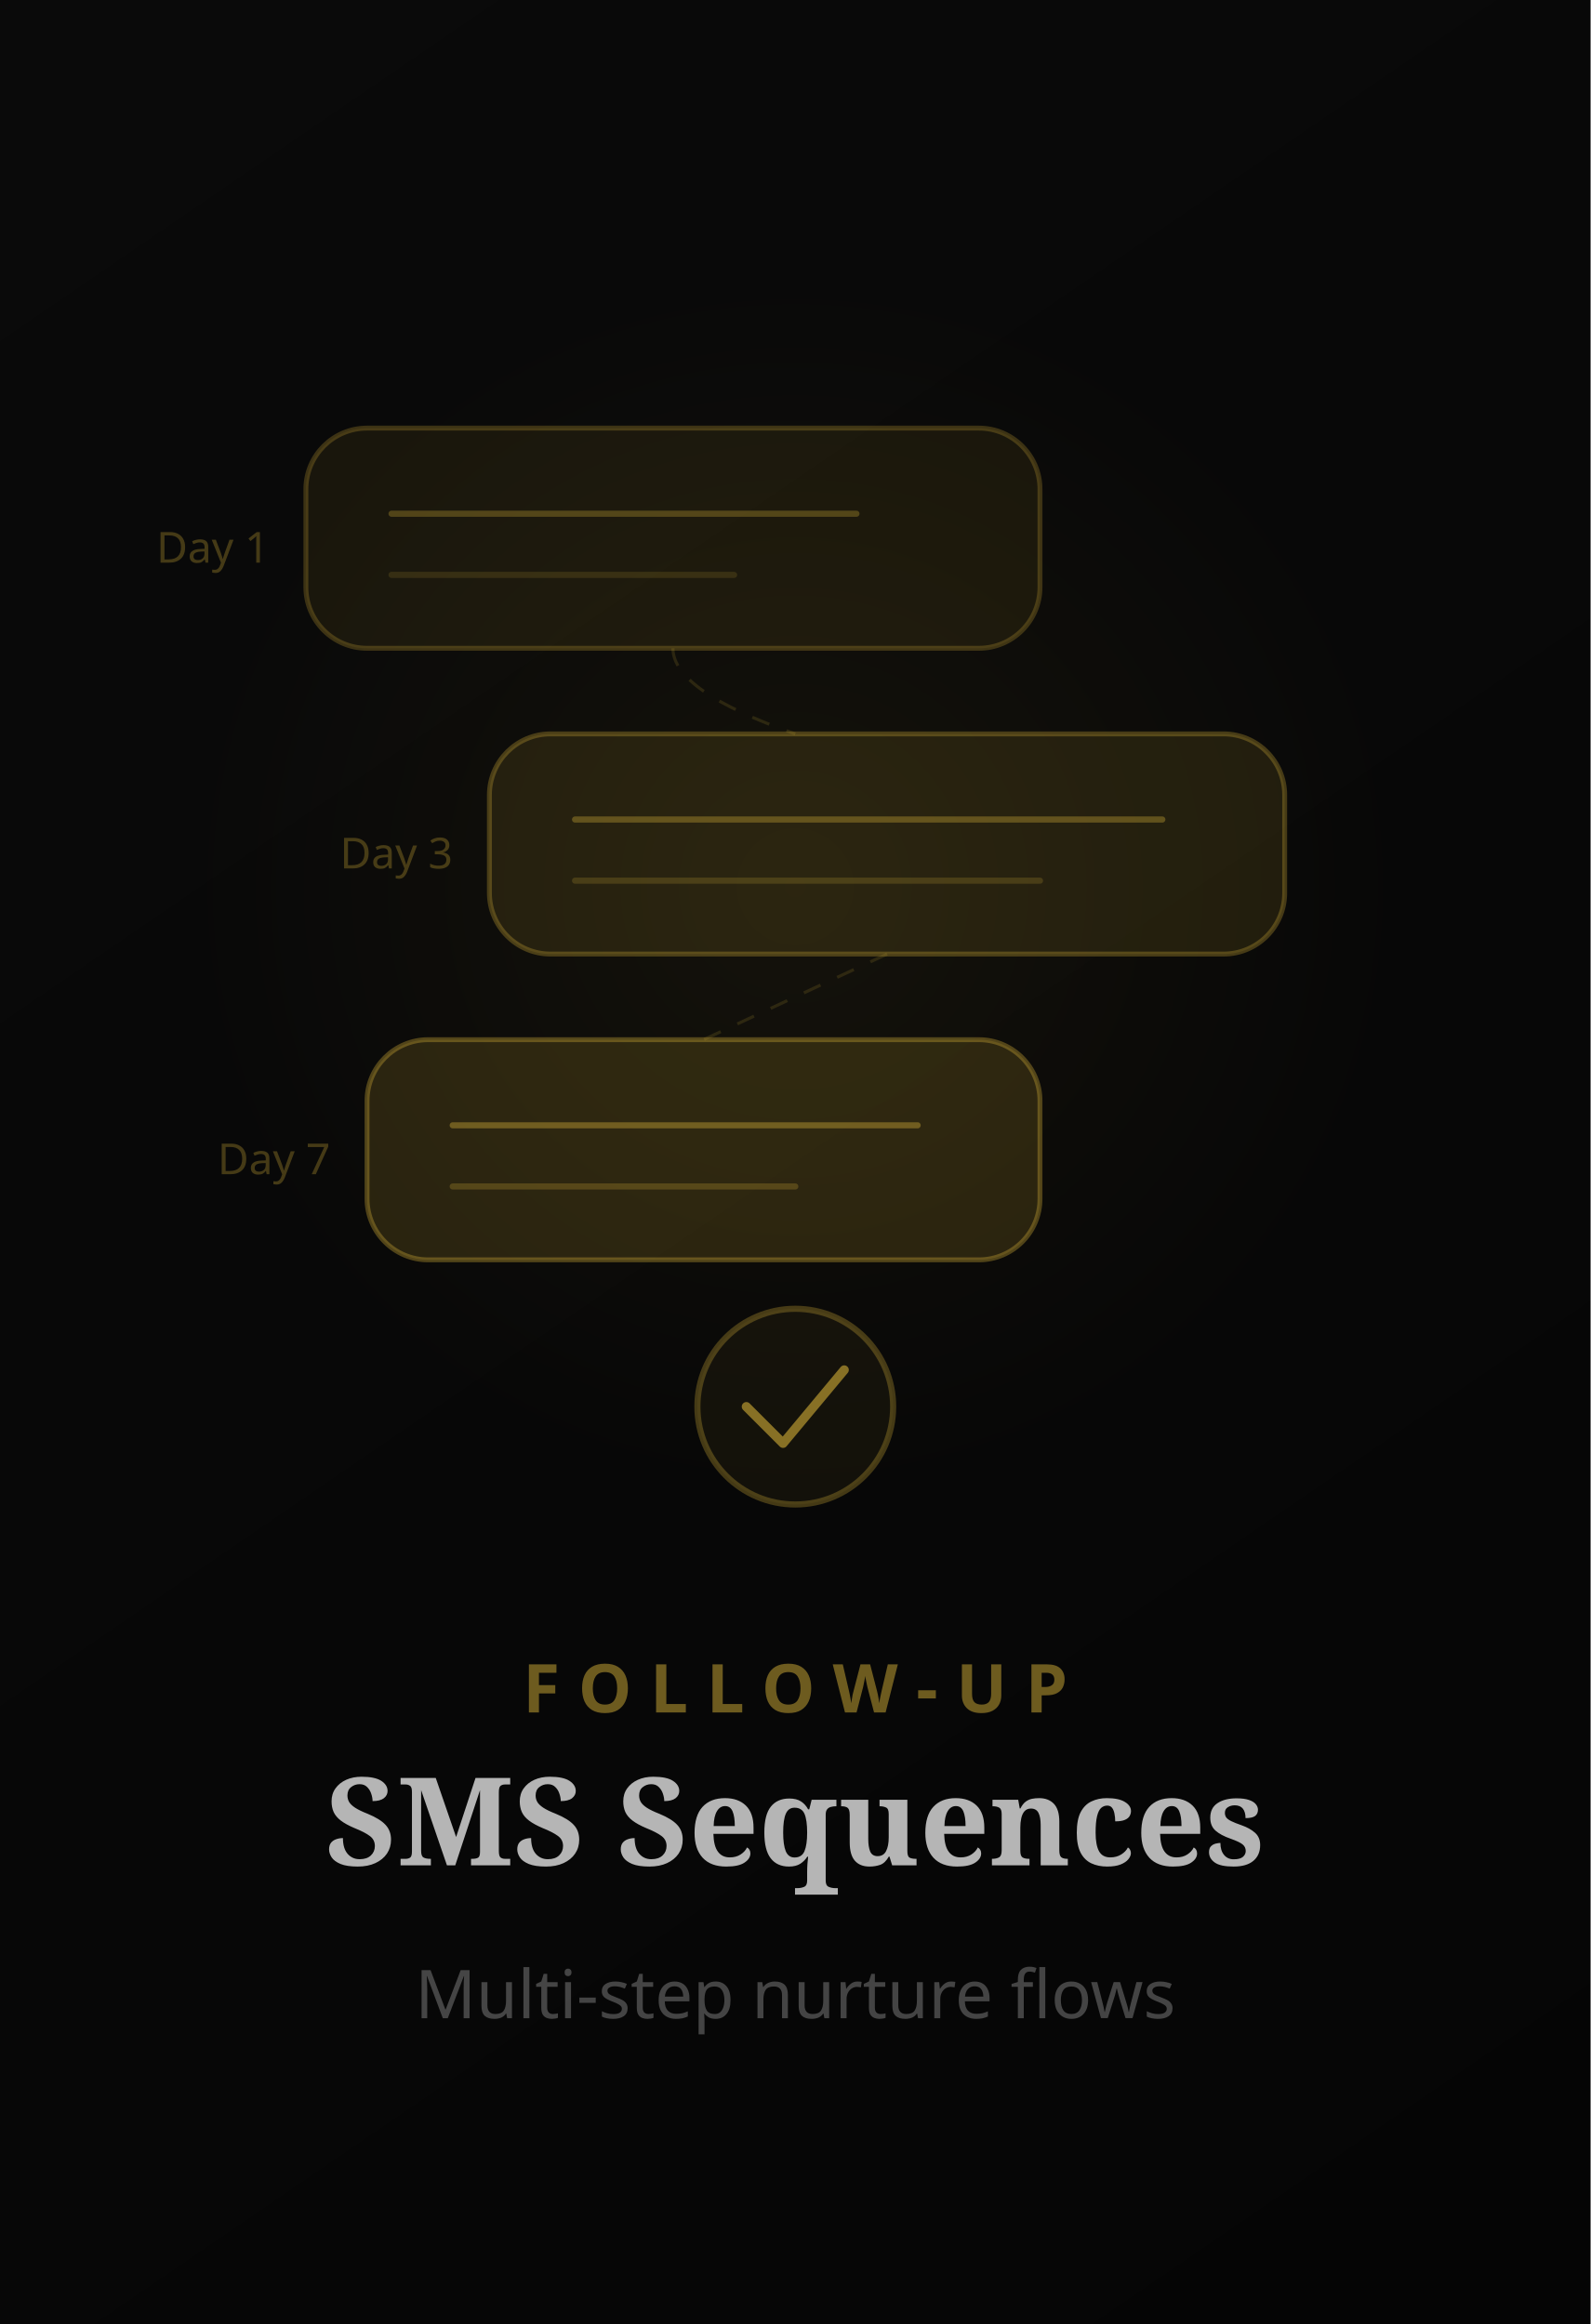
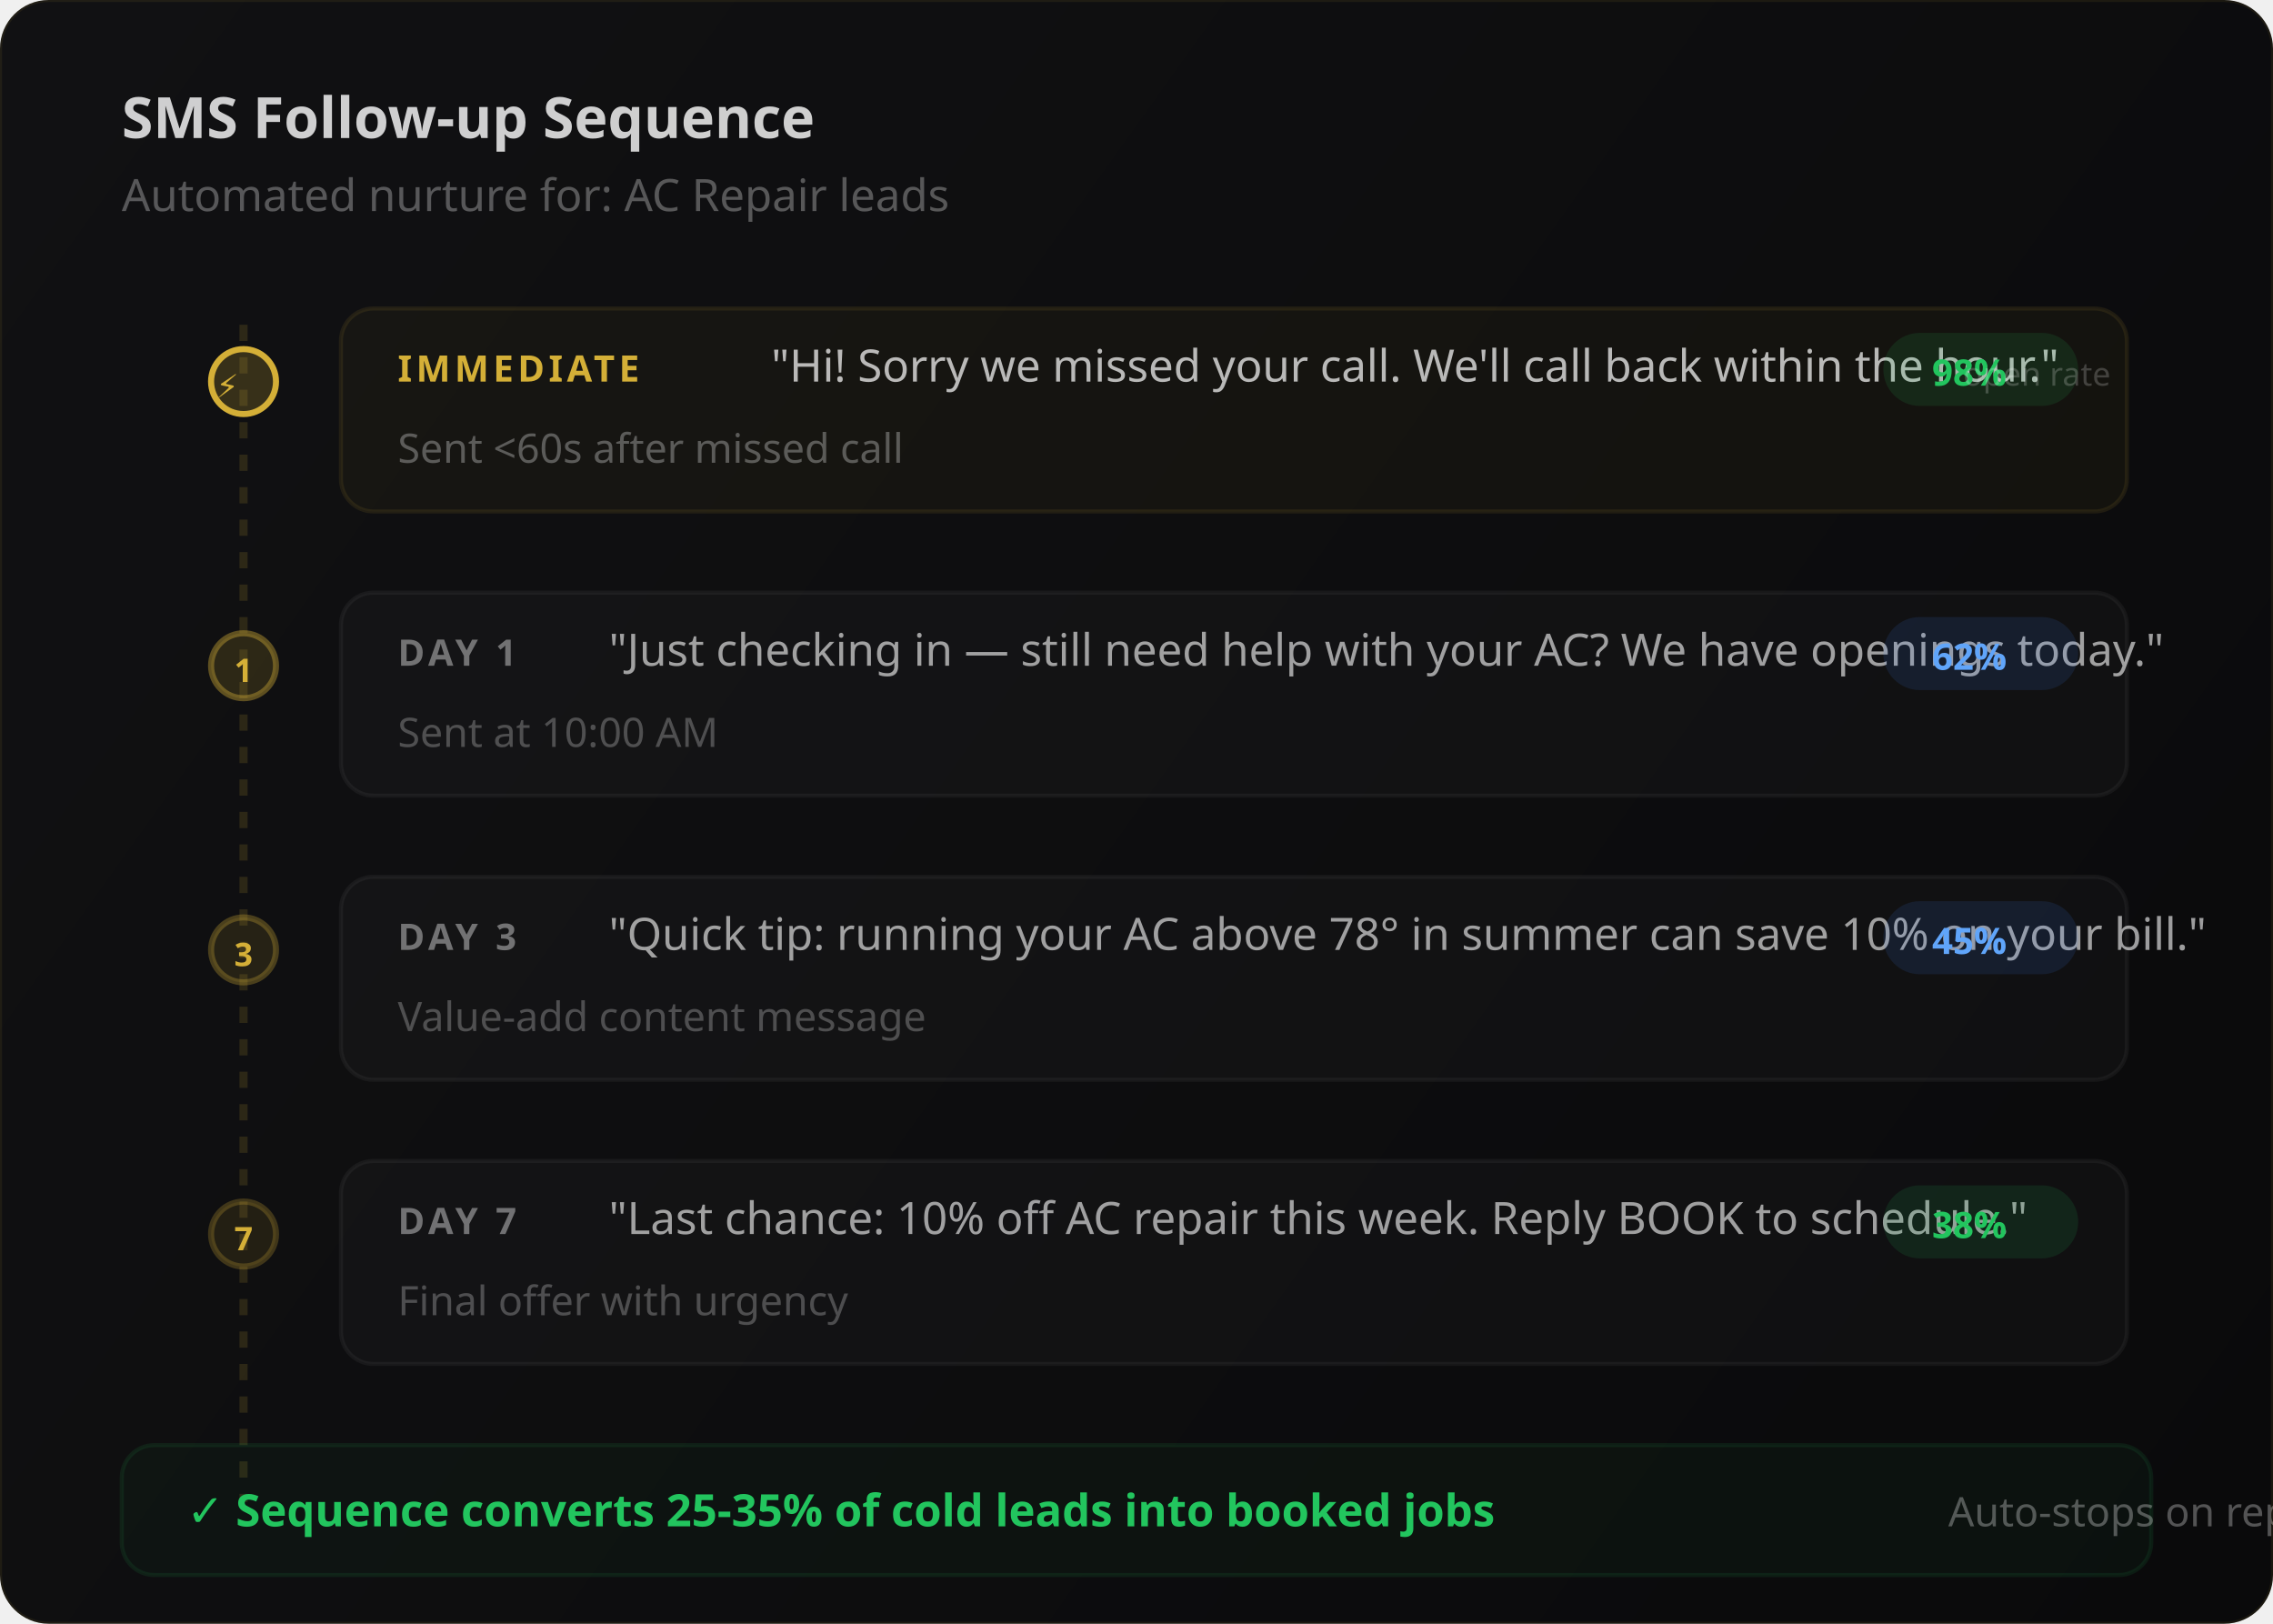
- <svg xmlns="http://www.w3.org/2000/svg" viewBox="0 0 260 380" fill="none">
+ <svg xmlns="http://www.w3.org/2000/svg" viewBox="0 0 560 400" fill="none">
  <defs>
-     <linearGradient id="bg4" x1="0" y1="0" x2="260" y2="380" gradientUnits="userSpaceOnUse">
-       <stop offset="0%" stop-color="#0a0a0a" />
-       <stop offset="100%" stop-color="#050505" />
+     <linearGradient id="sbg" x1="0" y1="0" x2="560" y2="400" gradientUnits="userSpaceOnUse">
+       <stop offset="0%" stop-color="#111113" />
+       <stop offset="100%" stop-color="#0a0a0b" />
    </linearGradient>
-     <radialGradient id="glow4" cx="130" cy="145" r="100" gradientUnits="userSpaceOnUse">
-       <stop offset="0%" stop-color="#D4AF37" stop-opacity="0.06" />
-       <stop offset="100%" stop-color="#D4AF37" stop-opacity="0" />
-     </radialGradient>
+     <clipPath id="sround">
+       <rect width="560" height="400" rx="12" />
+     </clipPath>
  </defs>
-   <rect width="260" height="380" fill="url(#bg4)" />
-   <rect width="260" height="380" fill="url(#glow4)" />
-   <rect x="50" y="70" width="120" height="36" rx="10" fill="#D4AF37" fill-opacity="0.08" stroke="#D4AF37" stroke-width="0.8" stroke-opacity="0.25" />
-   <line x1="64" y1="84" x2="140" y2="84" stroke="#D4AF37" stroke-width="1" stroke-opacity="0.3" stroke-linecap="round" />
-   <line x1="64" y1="94" x2="120" y2="94" stroke="#D4AF37" stroke-width="1" stroke-opacity="0.15" stroke-linecap="round" />
-   <text x="44" y="92" text-anchor="end" fill="#D4AF37" font-family="sans-serif" font-size="7" opacity="0.3">Day 1</text>
-   <rect x="80" y="120" width="130" height="36" rx="10" fill="#D4AF37" fill-opacity="0.12" stroke="#D4AF37" stroke-width="0.8" stroke-opacity="0.3" />
-   <line x1="94" y1="134" x2="190" y2="134" stroke="#D4AF37" stroke-width="1" stroke-opacity="0.35" stroke-linecap="round" />
-   <line x1="94" y1="144" x2="170" y2="144" stroke="#D4AF37" stroke-width="1" stroke-opacity="0.2" stroke-linecap="round" />
-   <text x="74" y="142" text-anchor="end" fill="#D4AF37" font-family="sans-serif" font-size="7" opacity="0.3">Day 3</text>
-   <rect x="60" y="170" width="110" height="36" rx="10" fill="#D4AF37" fill-opacity="0.16" stroke="#D4AF37" stroke-width="0.8" stroke-opacity="0.35" />
-   <line x1="74" y1="184" x2="150" y2="184" stroke="#D4AF37" stroke-width="1" stroke-opacity="0.4" stroke-linecap="round" />
-   <line x1="74" y1="194" x2="130" y2="194" stroke="#D4AF37" stroke-width="1" stroke-opacity="0.25" stroke-linecap="round" />
-   <text x="54" y="192" text-anchor="end" fill="#D4AF37" font-family="sans-serif" font-size="7" opacity="0.3">Day 7</text>
-   <path d="M110 106 Q 110 113 130 120" stroke="#D4AF37" stroke-width="0.5" fill="none" stroke-opacity="0.15" stroke-dasharray="3 3" />
-   <path d="M145 156 Q 130 163 115 170" stroke="#D4AF37" stroke-width="0.5" fill="none" stroke-opacity="0.15" stroke-dasharray="3 3" />
-   <circle cx="130" cy="230" r="16" stroke="#D4AF37" stroke-width="1" fill="#D4AF37" fill-opacity="0.06" stroke-opacity="0.3" />
-   <polyline points="122,230 128,236 138,224" stroke="#D4AF37" stroke-width="1.5" fill="none" stroke-opacity="0.6" stroke-linecap="round" stroke-linejoin="round" />
-   <text x="130" y="280" text-anchor="middle" fill="#D4AF37" font-family="sans-serif" font-size="11" font-weight="600" letter-spacing="3" opacity="0.5">FOLLOW-UP</text>
-   <text x="130" y="305" text-anchor="middle" fill="white" font-family="serif" font-size="20" font-weight="600" opacity="0.7">SMS Sequences</text>
-   <text x="130" y="330" text-anchor="middle" fill="white" font-family="sans-serif" font-size="11" opacity="0.25">Multi-step nurture flows</text>
+   <rect width="560" height="400" rx="12" fill="url(#sbg)" />
+   <g clip-path="url(#sround)">
+     <text x="30" y="34" fill="white" font-family="sans-serif" font-size="14" font-weight="600" opacity="0.8">SMS Follow-up Sequence</text>
+     <text x="30" y="52" fill="white" font-family="sans-serif" font-size="11" opacity="0.3">Automated nurture for: AC Repair leads</text>
+     <line x1="60" y1="80" x2="60" y2="370" stroke="rgba(212,175,55,0.15)" stroke-width="2" stroke-dasharray="4 4" />
+     <circle cx="60" cy="94" r="8" fill="rgba(212,175,55,0.2)" stroke="#D4AF37" stroke-width="1.5" />
+     <text x="56" y="98" fill="#D4AF37" font-family="sans-serif" font-size="8" font-weight="700" text-anchor="middle">⚡</text>
+     <rect x="84" y="76" width="440" height="50" rx="8" fill="rgba(212,175,55,0.04)" stroke="rgba(212,175,55,0.1)" stroke-width="1" />
+     <text x="98" y="94" fill="#D4AF37" font-family="sans-serif" font-size="9" font-weight="600" letter-spacing="1">IMMEDIATE</text>
+     <text x="190" y="94" fill="white" font-family="sans-serif" font-size="11" opacity="0.7">"Hi! Sorry we missed your call. We'll call back within the hour."</text>
+     <text x="98" y="114" fill="white" font-family="sans-serif" font-size="10" opacity="0.3">Sent &lt;60s after missed call</text>
+     <rect x="464" y="82" width="48" height="18" rx="9" fill="rgba(34,197,94,0.12)" />
+     <text x="476" y="95" fill="#22c55e" font-family="sans-serif" font-size="9" font-weight="600">98%</text>
+     <circle cx="60" cy="164" r="8" fill="rgba(212,175,55,0.15)" stroke="rgba(212,175,55,0.4)" stroke-width="1.5" />
+     <text x="60" y="168" fill="#D4AF37" font-family="sans-serif" font-size="8" font-weight="700" text-anchor="middle">1</text>
+     <rect x="84" y="146" width="440" height="50" rx="8" fill="rgba(255,255,255,0.02)" stroke="rgba(255,255,255,0.05)" stroke-width="1" />
+     <text x="98" y="164" fill="white" font-family="sans-serif" font-size="9" font-weight="600" opacity="0.4" letter-spacing="1">DAY 1</text>
+     <text x="150" y="164" fill="white" font-family="sans-serif" font-size="11" opacity="0.6">"Just checking in — still need help with your AC? We have openings today."</text>
+     <text x="98" y="184" fill="white" font-family="sans-serif" font-size="10" opacity="0.25">Sent at 10:00 AM</text>
+     <rect x="464" y="152" width="48" height="18" rx="9" fill="rgba(59,130,246,0.12)" />
+     <text x="476" y="165" fill="#60a5fa" font-family="sans-serif" font-size="9" font-weight="600">62%</text>
+     <circle cx="60" cy="234" r="8" fill="rgba(212,175,55,0.12)" stroke="rgba(212,175,55,0.3)" stroke-width="1.5" />
+     <text x="60" y="238" fill="#D4AF37" font-family="sans-serif" font-size="8" font-weight="700" text-anchor="middle">3</text>
+     <rect x="84" y="216" width="440" height="50" rx="8" fill="rgba(255,255,255,0.02)" stroke="rgba(255,255,255,0.05)" stroke-width="1" />
+     <text x="98" y="234" fill="white" font-family="sans-serif" font-size="9" font-weight="600" opacity="0.4" letter-spacing="1">DAY 3</text>
+     <text x="150" y="234" fill="white" font-family="sans-serif" font-size="11" opacity="0.6">"Quick tip: running your AC above 78° in summer can save 10% on your bill."</text>
+     <text x="98" y="254" fill="white" font-family="sans-serif" font-size="10" opacity="0.25">Value-add content message</text>
+     <rect x="464" y="222" width="48" height="18" rx="9" fill="rgba(59,130,246,0.12)" />
+     <text x="476" y="235" fill="#60a5fa" font-family="sans-serif" font-size="9" font-weight="600">45%</text>
+     <circle cx="60" cy="304" r="8" fill="rgba(212,175,55,0.1)" stroke="rgba(212,175,55,0.25)" stroke-width="1.5" />
+     <text x="60" y="308" fill="#D4AF37" font-family="sans-serif" font-size="8" font-weight="700" text-anchor="middle">7</text>
+     <rect x="84" y="286" width="440" height="50" rx="8" fill="rgba(255,255,255,0.02)" stroke="rgba(255,255,255,0.05)" stroke-width="1" />
+     <text x="98" y="304" fill="white" font-family="sans-serif" font-size="9" font-weight="600" opacity="0.4" letter-spacing="1">DAY 7</text>
+     <text x="150" y="304" fill="white" font-family="sans-serif" font-size="11" opacity="0.6">"Last chance: 10% off AC repair this week. Reply BOOK to schedule."</text>
+     <text x="98" y="324" fill="white" font-family="sans-serif" font-size="10" opacity="0.25">Final offer with urgency</text>
+     <rect x="464" y="292" width="48" height="18" rx="9" fill="rgba(34,197,94,0.12)" />
+     <text x="476" y="305" fill="#22c55e" font-family="sans-serif" font-size="9" font-weight="600">38%</text>
+     <rect x="30" y="356" width="500" height="32" rx="8" fill="rgba(34,197,94,0.04)" stroke="rgba(34,197,94,0.1)" stroke-width="1" />
+     <text x="46" y="376" fill="#22c55e" font-family="sans-serif" font-size="11" font-weight="600">✓ Sequence converts 25-35% of cold leads into booked jobs</text>
+     <text x="480" y="376" fill="white" font-family="sans-serif" font-size="10" opacity="0.3">Auto-stops on reply</text>
+     <text x="520" y="95" fill="white" font-family="sans-serif" font-size="8" opacity="0.2" text-anchor="end">open rate</text>
+     <rect x="0" y="0" width="560" height="400" rx="12" fill="none" stroke="rgba(212,175,55,0.08)" stroke-width="1" />
+   </g>
</svg>
